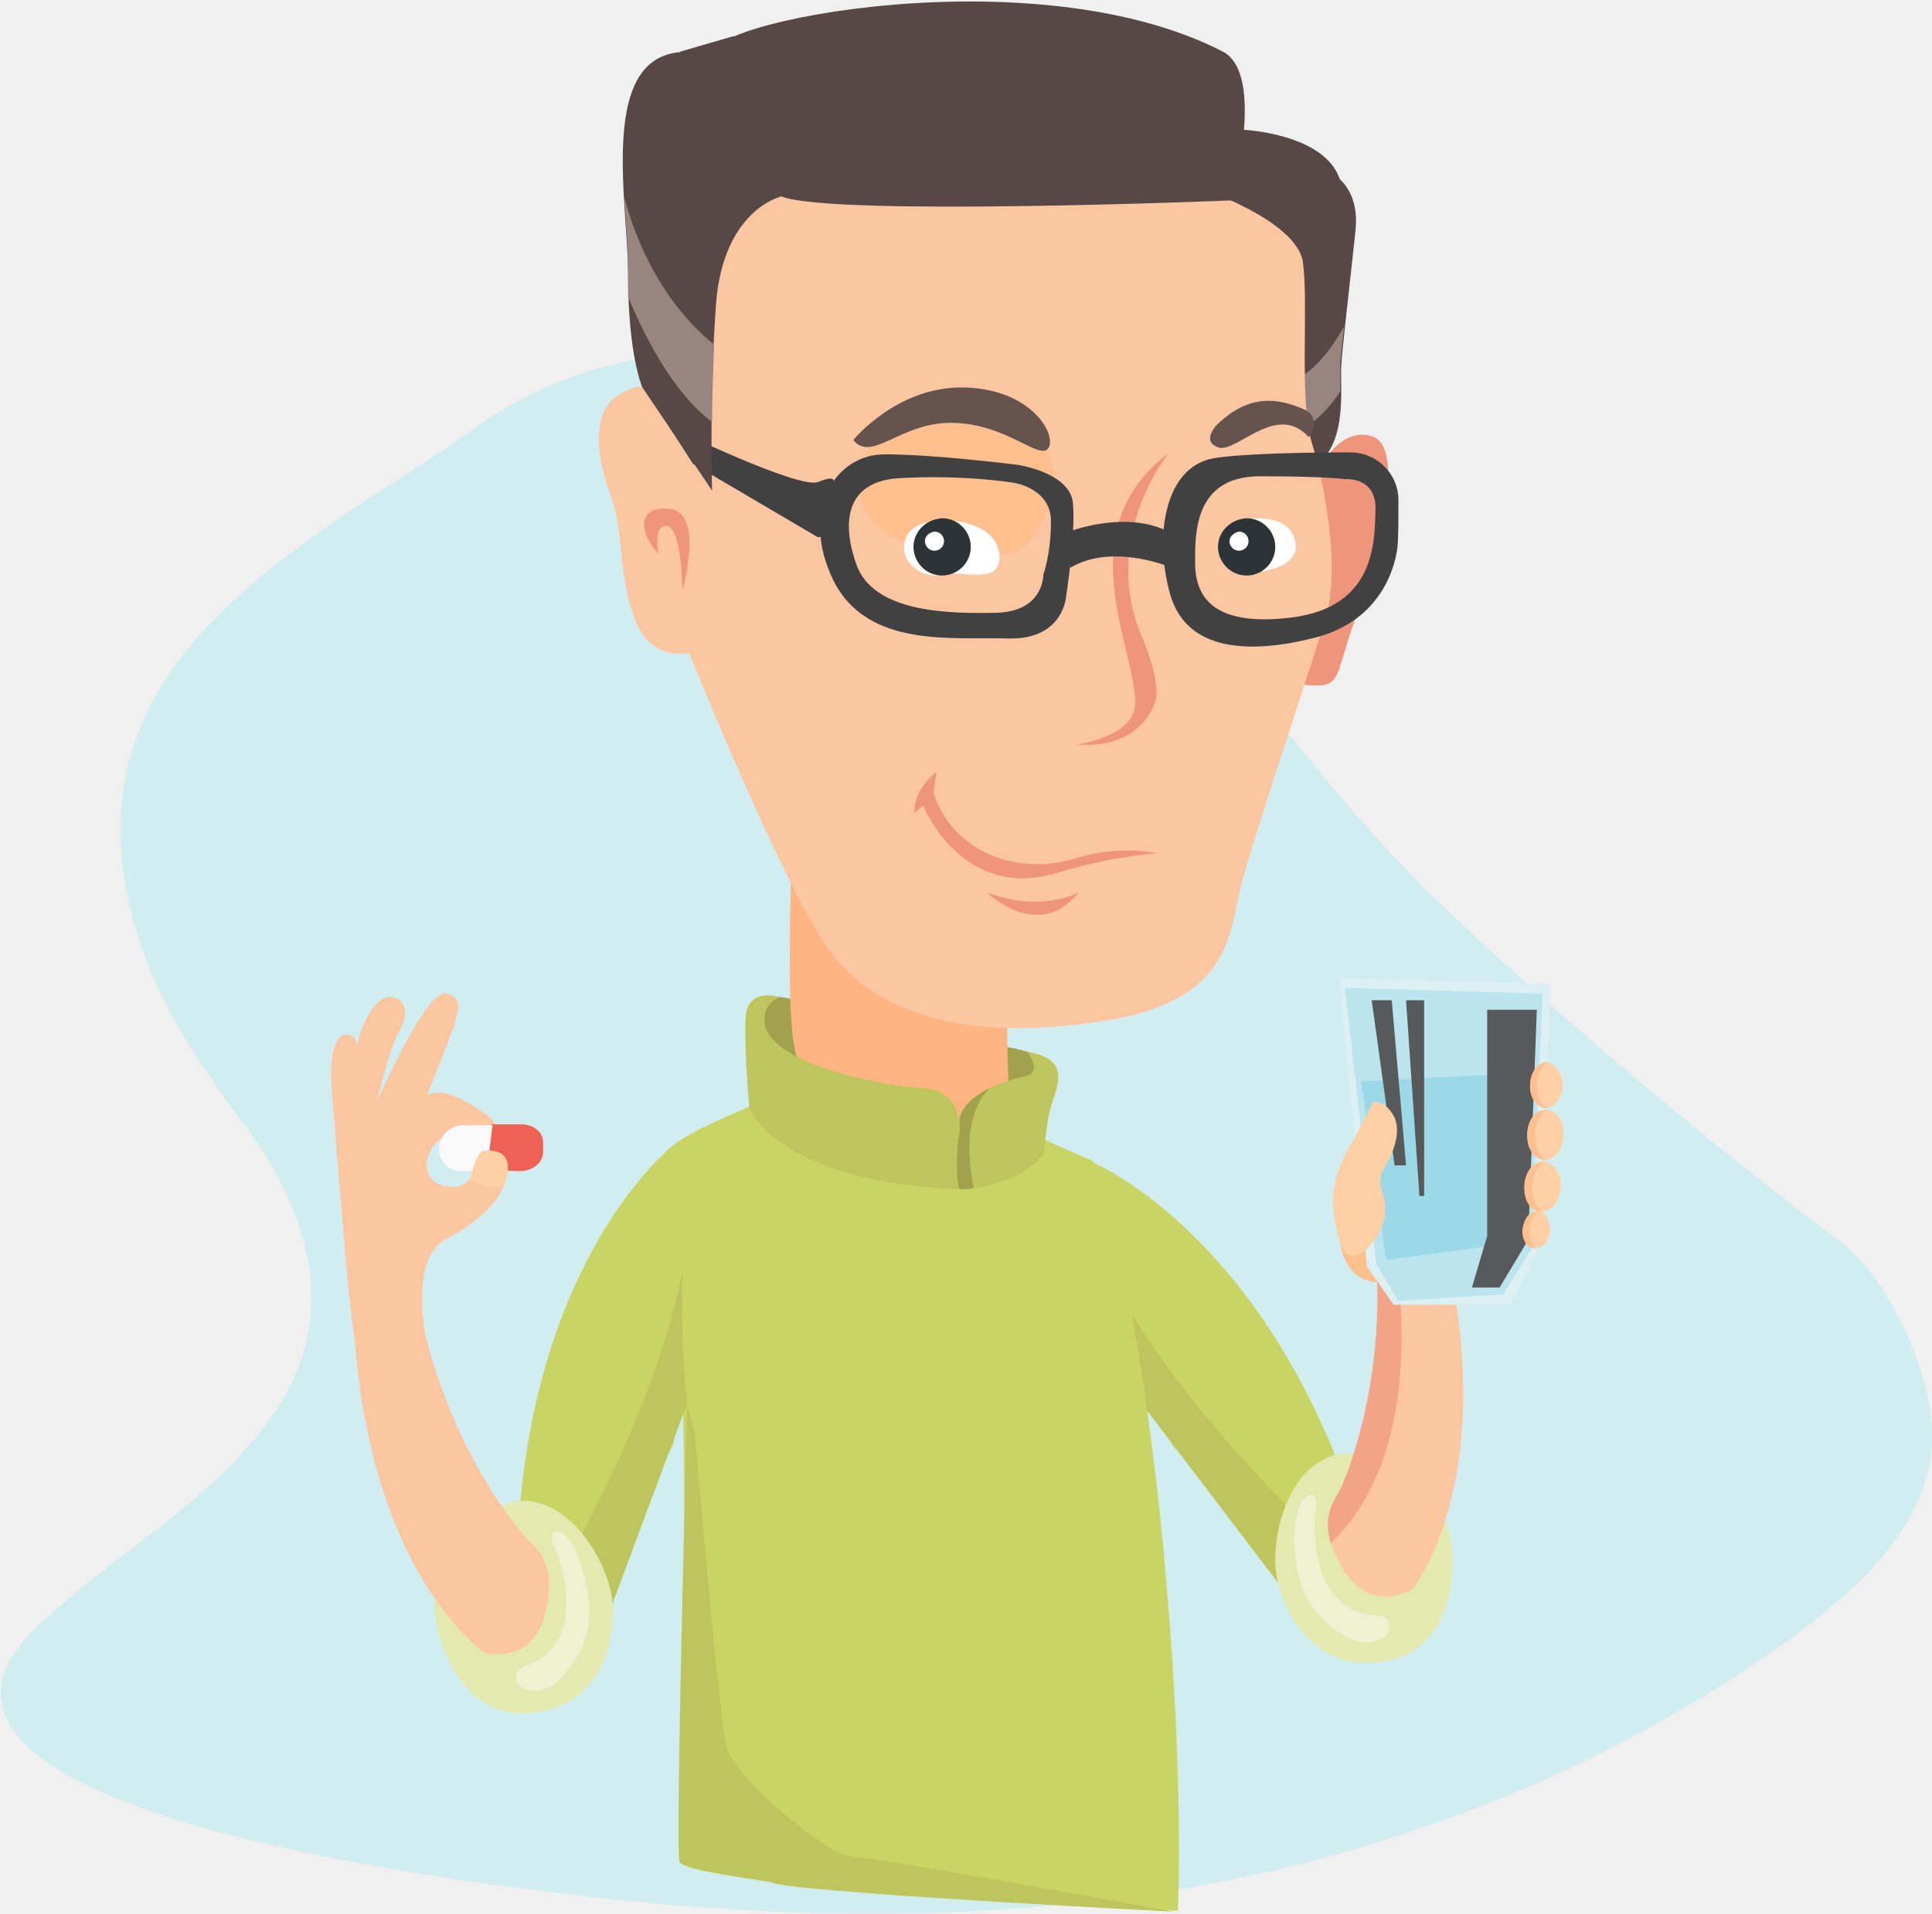
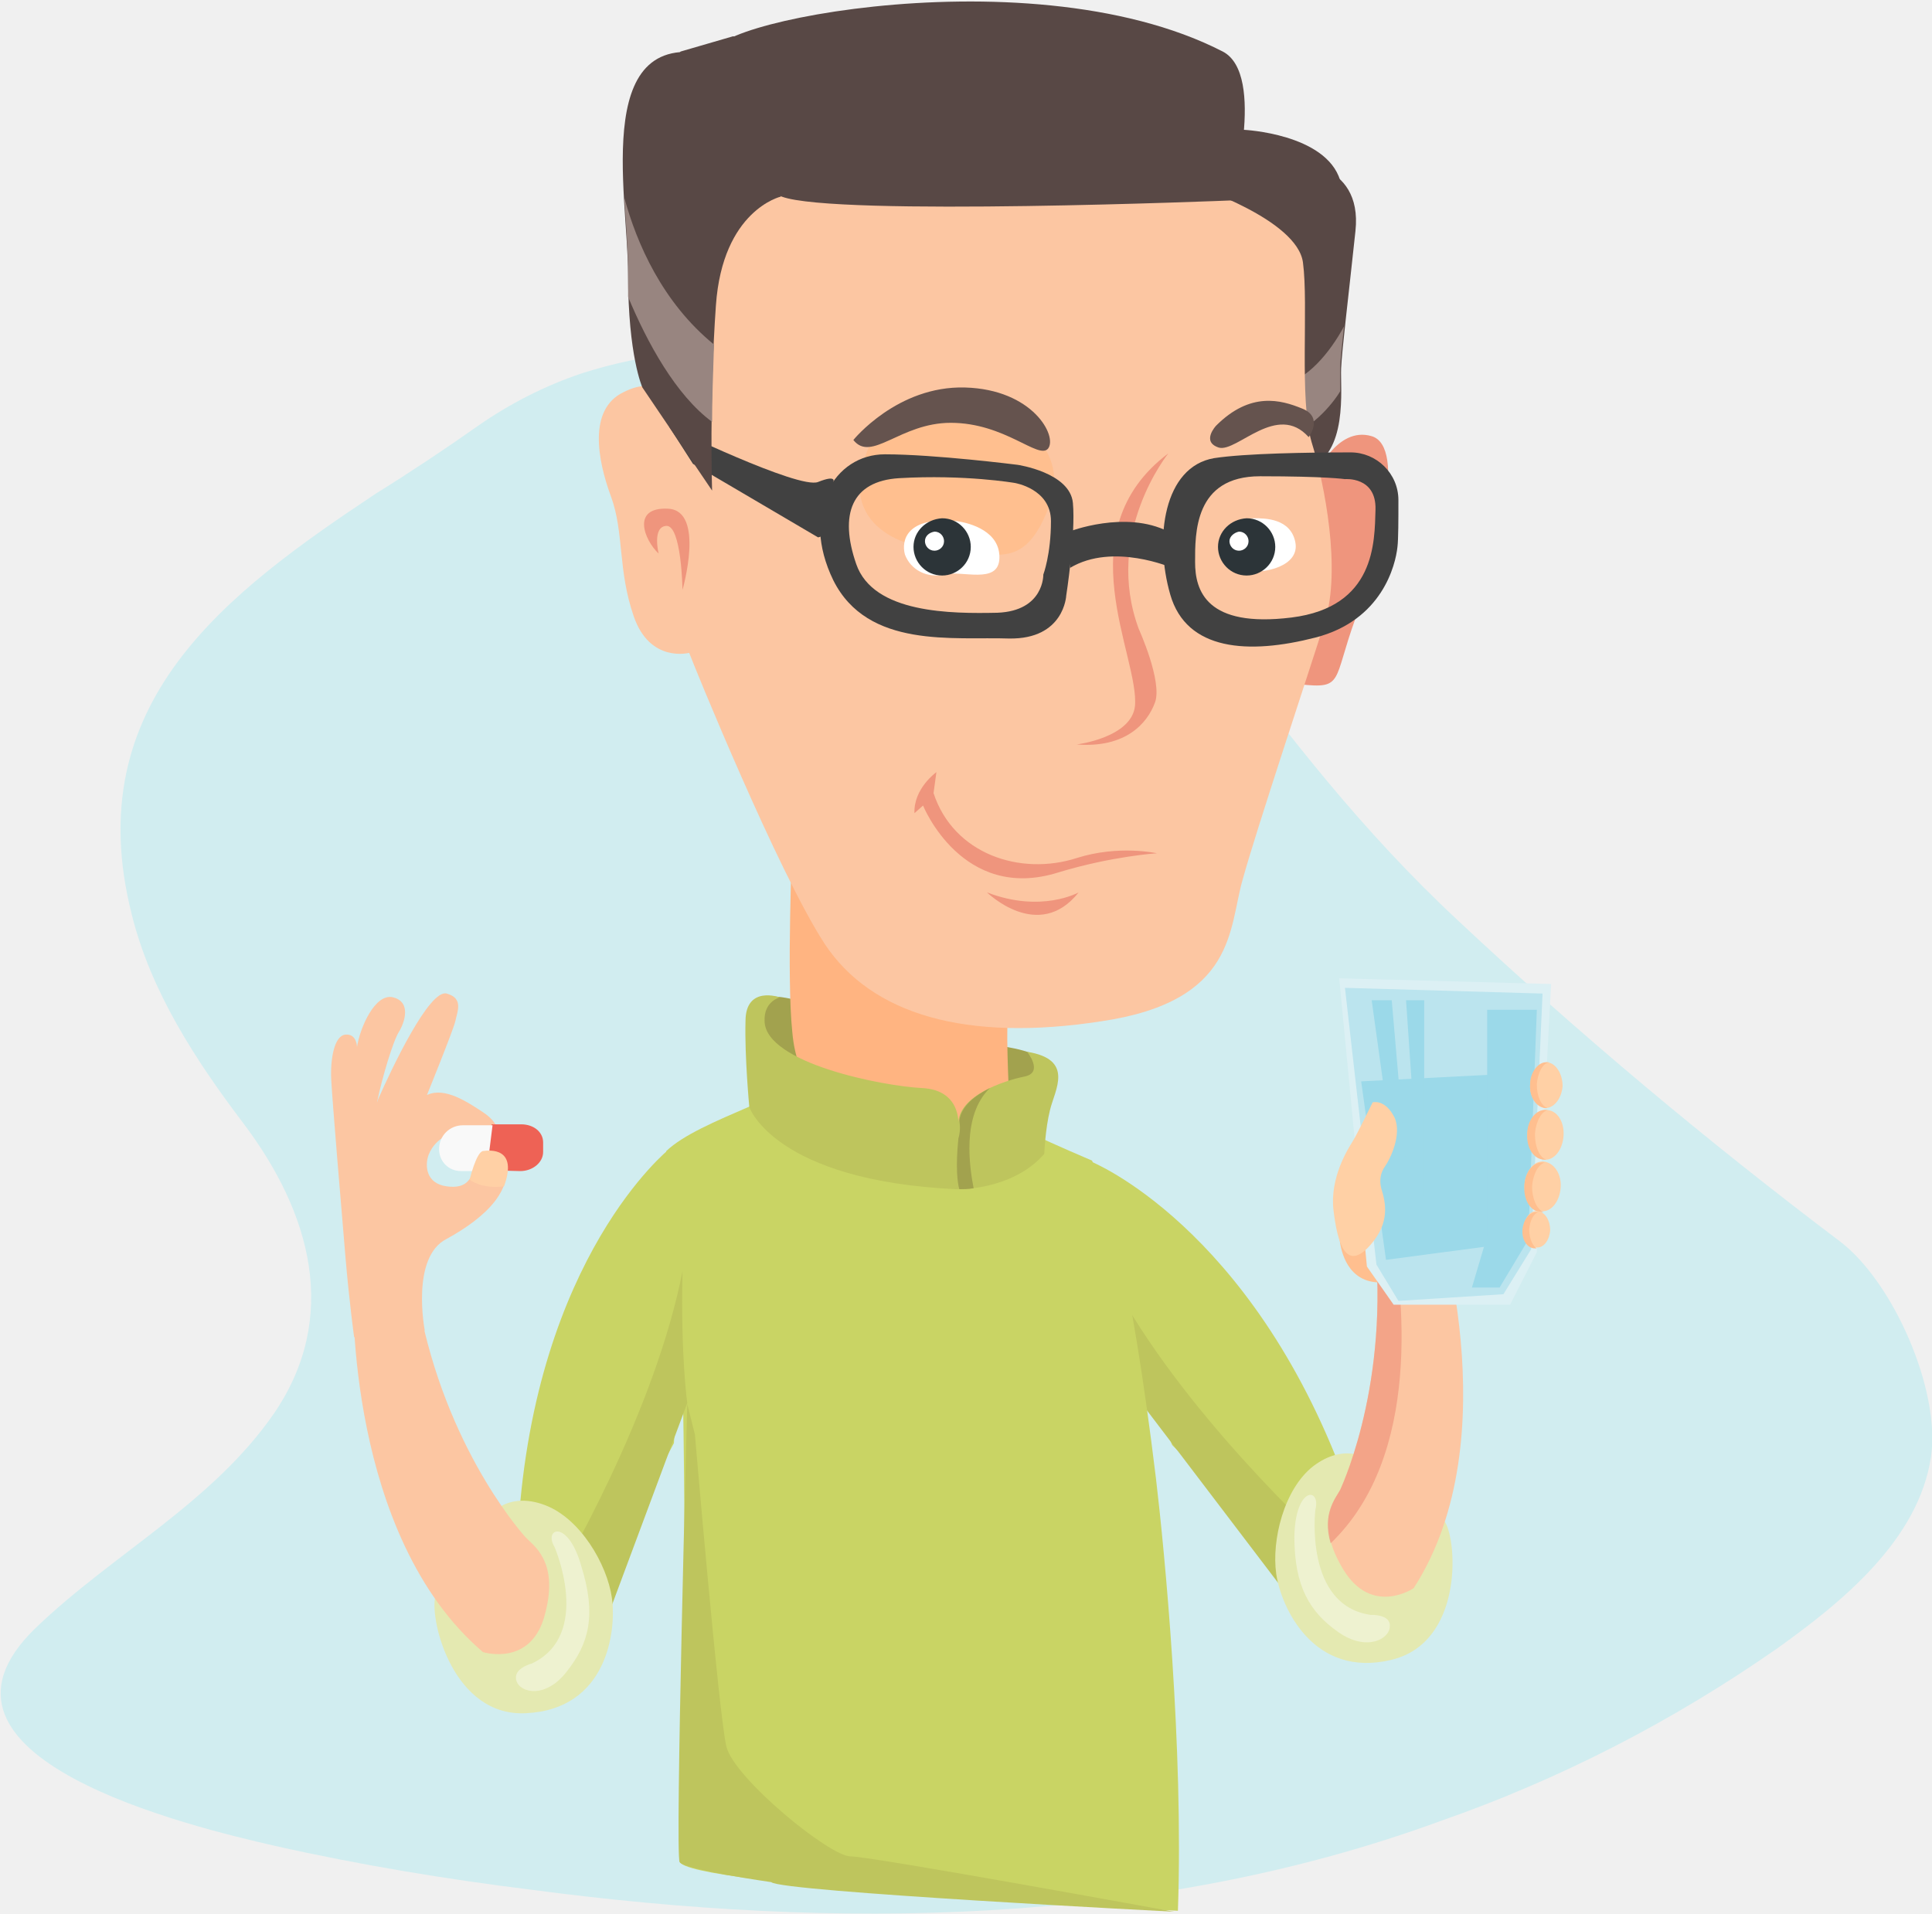
<svg xmlns="http://www.w3.org/2000/svg" version="1.1" id="heavy_weight" x="0px" y="0px" viewBox="0 0 202.4 200.5" style="enable-background:new 0 0 202.4 200.5;" xml:space="preserve">
  <style type="text/css">
	.st0{fill:#D1EDF0;}
	.st1{fill:#FFBF8F;}
	.st2{fill:#C9D464;}
	.st3{fill:#BEC55D;}
	.st4{fill:#E4E9B1;}
	.st5{fill:#FCC6A2;}
	.st6{fill:#EEF2D0;}
- 	.st7{opacity:0.7;fill:#EF957D;}
+ 	.st7{opacity:0.7;fill:#EF957D;enable-background:new    ;}
	.st8{fill:#DCF0F4;}
	.st9{fill:#BBE4EE;}
	.st10{fill:#9BD9E9;}
- 	.st11{fill:#58595B;}
- 	.st12{fill:#FFD0A5;}
- 	.st13{fill:#A2A24E;}
- 	.st14{fill:#584845;}
- 	.st15{fill:#988580;}
- 	.st16{fill:#FFB481;}
- 	.st17{fill:#EF957D;}
- 	.st18{fill:#65534E;}
- 	.st19{fill:#414141;}
- 	.st20{fill:#FFFFFF;}
- 	.st21{fill:#2C3438;}
- 	.st22{fill:none;}
- 	.st23{fill:#EE6255;}
- 	.st24{fill:#F9F9F9;}
+ 	.st11{fill:#FFD0A5;}
+ 	.st12{fill:#A2A24E;}
+ 	.st13{fill:#584845;}
+ 	.st14{fill:#988580;}
+ 	.st15{fill:#FFB481;}
+ 	.st16{fill:#EF957D;}
+ 	.st17{fill:#65534E;}
+ 	.st18{fill:#414141;}
+ 	.st19{fill:#FFFFFF;}
+ 	.st20{fill:#2C3438;}
+ 	.st21{fill:none;}
+ 	.st22{fill:#EE6255;}
+ 	.st23{fill:#F9F9F9;}
</style>
  <g>
    <g>
-       <path id="background_1_" class="st0" d="M39.4,51.7C23.6,62.2,8.2,73.7,13.8,95.8c2,8.1,6.7,15.3,11.7,21.9    c7.1,9.4,10.1,20.3,3.2,30.4c-6.5,9.4-16.9,14.7-25,22.5c-14,13.6,16.4,20.8,25.1,22.8c8.9,2,18,3.5,26.9,4.6    c31.7,4.2,64.9,3.9,95.2-7.2c12.6-4.4,24.4-10.5,35.3-18.1c6.7-4.8,14.8-11.3,16.1-20.1c1-6.9-3.9-18.2-9.5-22.5    c-13.9-10.5-27.3-21.7-40-33.6c-10.1-9.4-18-19.6-26.1-30.6c-15.1-20.3-39.6-35.1-65.7-26.8c-3.9,1.3-7.6,3.2-10.9,5.5    C46.7,47,43.1,49.4,39.4,51.7z" />
+       <path id="background_1_" class="st0" d="M39.4,51.7c-15.8,10.5-31.2,22-25.6,44.1c2,8.1,6.7,15.3,11.7,21.9    c7.1,9.4,10.1,20.3,3.2,30.4c-6.5,9.4-16.9,14.7-25,22.5c-14,13.6,16.4,20.8,25.1,22.8c8.9,2,18,3.5,26.9,4.6    c31.7,4.2,64.9,3.9,95.2-7.2c12.6-4.4,24.4-10.5,35.3-18.1c6.7-4.8,14.8-11.3,16.1-20.1c1-6.9-3.9-18.2-9.5-22.5    c-13.9-10.5-27.3-21.7-40-33.6c-10.1-9.4-18-19.6-26.1-30.6C111.6,45.6,87.1,30.8,61,39.1c-3.9,1.3-7.6,3.2-10.9,5.5    C46.7,47,43.1,49.4,39.4,51.7z" />
      <g>
        <g>
          <g>
-             <path class="st1" d="M140.4,126.4c0,0-0.2,2.8,0,3.9c0.2,1.1,1,4.6,5.1,4c4.1-0.6,0.3-7.5-1.3-8.8       C142.7,124.1,140.4,126.4,140.4,126.4z" />
+             <path class="st1" d="M140.4,126.4c0,0-0.2,2.8,0,3.9s1,4.6,5.1,4s0.3-7.5-1.3-8.8C142.7,124.1,140.4,126.4,140.4,126.4z" />
            <path class="st2" d="M114.3,121.7c0,0,16.7,6.7,26.6,33.4l0.9,15.6l-19-19.3C122.8,151.3,111,123.8,114.3,121.7z" />
            <path class="st3" d="M141.4,164.1l-3.2,7.4l-18.1-23.8c0,0-0.7-4.8-3.5-13.4C123.7,147.6,137.3,160.4,141.4,164.1z" />
-             <path class="st4" d="M143.1,152.8c0,0-2.3-1.6-5.5,0.8c-3.1,2.4-4.4,7.8-3.9,11.3c0.5,3.5,3.9,11,12.1,9       c7.4-1.8,6.9-12.2,5.6-14.4C150.1,157.2,143.1,152.8,143.1,152.8z" />
-             <path class="st5" d="M150.3,126.4c0,0,8,24.2-2.2,40c0,0-4.4,3-7.4-2c-3-5-0.8-7.3-0.3-8.3c0.5-1.1,5.5-12.4,3.4-28.1       L150.3,126.4z" />
+             <path class="st4" d="M143.1,152.8c0,0-2.3-1.6-5.5,0.8c-3.1,2.4-4.4,7.8-3.9,11.3s3.9,11,12.1,9c7.4-1.8,6.9-12.2,5.6-14.4       C150.1,157.2,143.1,152.8,143.1,152.8z" />
+             <path class="st5" d="M150.3,126.4c0,0,8,24.2-2.2,40c0,0-4.4,3-7.4-2s-0.8-7.3-0.3-8.3c0.5-1.1,5.5-12.4,3.4-28.1L150.3,126.4z       " />
            <path class="st6" d="M137.8,158.2c0,0-1.2,10,5.8,11c0,0,2.1-0.1,2,1.2c0,1.3-2.4,2.7-5.4,0.6c-3-2.1-4.6-4.8-4.6-10       C135.7,155.7,138.4,155.8,137.8,158.2z" />
            <path class="st7" d="M139.4,161.7c-0.9-3.1,0.5-4.7,1-5.6c0.5-1.1,5.5-12.4,3.4-28.1l1.8-0.4       C147.1,135.6,149,152.5,139.4,161.7z" />
            <g>
              <g>
                <polygon class="st8" points="140.3,102.5 143.2,132.7 146,136.7 158.2,136.7 161,131.2 162.5,103.1        " />
                <polygon class="st9" points="140.9,103.5 144.2,132.5 146.5,136.3 157.5,135.6 160.4,130.9 161.6,104.1        " />
                <polygon class="st10" points="142.6,113.3 145.2,132 159.5,130.1 160.1,112.4        " />
-                 <polygon class="st11" points="143.7,104.8 146.1,122.1 147.3,122.1 145.8,104.8        " />
-                 <polygon class="st11" points="147.3,104.8 148.7,125.3 149.2,125.3 149.2,104.8        " />
-                 <polygon class="st11" points="155.8,105.8 155.8,129.5 154.2,134.9 157.1,134.9 160.1,129.9 161,105.8        " />
+                 <polygon class="st10" points="143.7,104.8 146.1,122.1 147.3,122.1 145.8,104.8        " />
+                 <polygon class="st10" points="147.3,104.8 148.7,125.3 149.2,125.3 149.2,104.8        " />
+                 <polygon class="st10" points="155.8,105.8 155.8,129.5 154.2,134.9 157.1,134.9 160.1,129.9 161,105.8        " />
              </g>
            </g>
            <g>
              <g>
-                 <path class="st12" d="M163.7,113.8c-0.1,1.3-0.9,2.3-1.8,2.3c-0.9-0.1-1.7-1.2-1.6-2.5c0.1-1.3,0.9-2.3,1.8-2.3         C163,111.4,163.7,112.5,163.7,113.8z" />
+                 <path class="st11" d="M163.7,113.8c-0.1,1.3-0.9,2.3-1.8,2.3c-0.9-0.1-1.7-1.2-1.6-2.5c0.1-1.3,0.9-2.3,1.8-2.3         C163,111.4,163.7,112.5,163.7,113.8z" />
                <path class="st1" d="M161,113.6c0.1-1.2,0.6-2.2,1.3-2.3c-0.1,0-0.1,0-0.2,0c-0.9-0.1-1.8,1-1.8,2.3         c-0.1,1.3,0.6,2.4,1.6,2.5c0.1,0,0.2,0,0.2,0C161.4,115.8,161,114.8,161,113.6z" />
              </g>
              <g>
-                 <path class="st12" d="M163.8,119c-0.1,1.5-1,2.6-2,2.5c-1.1-0.1-1.8-1.3-1.8-2.7c0.1-1.5,1-2.6,2-2.5         C163.1,116.3,163.9,117.5,163.8,119z" />
+                 <path class="st11" d="M163.8,119c-0.1,1.5-1,2.6-2,2.5c-1.1-0.1-1.8-1.3-1.8-2.7c0.1-1.5,1-2.6,2-2.5         C163.1,116.3,163.9,117.5,163.8,119z" />
                <path class="st1" d="M160.8,118.8c0.1-1.3,0.7-2.4,1.4-2.5c-0.1,0-0.2,0-0.2,0c-1.1-0.1-2,1.1-2,2.5         c-0.1,1.5,0.7,2.7,1.8,2.7c0.1,0,0.2,0,0.2,0C161.3,121.3,160.8,120.2,160.8,118.8z" />
              </g>
              <g>
-                 <path class="st12" d="M163.5,124.4c-0.1,1.5-1,2.6-2,2.5c-1.1-0.1-1.8-1.3-1.8-2.7c0.1-1.5,1-2.6,2-2.5         C162.8,121.8,163.6,123,163.5,124.4z" />
+                 <path class="st11" d="M163.5,124.4c-0.1,1.5-1,2.6-2,2.5c-1.1-0.1-1.8-1.3-1.8-2.7c0.1-1.5,1-2.6,2-2.5         C162.8,121.8,163.6,123,163.5,124.4z" />
                <path class="st1" d="M160.5,124.3c0.1-1.3,0.7-2.4,1.4-2.5c-0.1,0-0.2,0-0.2,0c-1.1-0.1-2,1.1-2,2.5         c-0.1,1.5,0.7,2.7,1.8,2.7c0.1,0,0.2,0,0.2,0C161,126.7,160.5,125.6,160.5,124.3z" />
              </g>
              <g>
-                 <path class="st12" d="M162.4,128.9c-0.1,1.1-0.7,1.9-1.5,1.8c-0.8,0-1.3-0.9-1.3-2c0.1-1.1,0.7-1.9,1.5-1.8         C161.9,127,162.4,127.9,162.4,128.9z" />
+                 <path class="st11" d="M162.4,128.9c-0.1,1.1-0.7,1.9-1.5,1.8c-0.8,0-1.3-0.9-1.3-2c0.1-1.1,0.7-1.9,1.5-1.8         C161.9,127,162.4,127.9,162.4,128.9z" />
                <path class="st1" d="M160.2,128.8c0.1-1,0.5-1.7,1-1.8c-0.1,0-0.1,0-0.2,0c-0.8,0-1.4,0.8-1.5,1.8c-0.1,1.1,0.5,2,1.3,2         c0.1,0,0.1,0,0.2,0C160.6,130.6,160.2,129.8,160.2,128.8z" />
              </g>
            </g>
-             <path class="st12" d="M143.8,115.5c0,0-1.6,3.3-2.1,4.1c-0.5,0.8-2.4,3.8-2,7.2c0.4,3.4,1.3,6.6,3.9,3.6c2-2.3,1.6-4.3,1.1-5.9       c-0.2-0.8-0.1-1.6,0.4-2.3c0.5-0.7,1.8-3.3,1-5.1C145.1,115.1,143.8,115.5,143.8,115.5z" />
-             <path class="st13" d="M101.2,109.3c0,0,8.7,0.1,8.9,3c0.1,2.9-5.4,7.4-13.3,7.3s-17.9-5.1-18.5-11.5c-0.6-6.3,5.9-2.8,9.9-2       C92.1,107,101.2,109.3,101.2,109.3z" />
+             <path class="st11" d="M143.8,115.5c0,0-1.6,3.3-2.1,4.1c-0.5,0.8-2.4,3.8-2,7.2c0.4,3.4,1.3,6.6,3.9,3.6c2-2.3,1.6-4.3,1.1-5.9       c-0.2-0.8-0.1-1.6,0.4-2.3c0.5-0.7,1.8-3.3,1-5.1C145.1,115.1,143.8,115.5,143.8,115.5z" />
+             <path class="st12" d="M101.2,109.3c0,0,8.7,0.1,8.9,3c0.1,2.9-5.4,7.4-13.3,7.3s-17.9-5.1-18.5-11.5c-0.6-6.3,5.9-2.8,9.9-2       C92.1,107,101.2,109.3,101.2,109.3z" />
            <g>
              <g>
-                 <path class="st14" d="M135.1,16.9c0,0,7.7-0.2,6.9,7.3c-0.8,7.5-1.4,12.3-1.5,14.4c-0.1,2,0.8,9.1-3.6,10.5         c-4.4,1.4,1.3-26.9-13.3-28.6C108.9,18.9,135.1,16.9,135.1,16.9z" />
+                 <path class="st13" d="M135.1,16.9c0,0,7.7-0.2,6.9,7.3s-1.4,12.3-1.5,14.4c-0.1,2,0.8,9.1-3.6,10.5         c-4.4,1.4,1.3-26.9-13.3-28.6C108.9,18.9,135.1,16.9,135.1,16.9z" />
                <g>
-                   <path class="st15" d="M140.8,34.2c-0.2,2-0.4,3.5-0.4,4.4c0,0.5,0,1.4,0,2.4c-0.9,1.5-3.2,4.1-5.5,4.6          c-0.2-1.5-0.3-3.3-0.5-5.3C136.9,39.8,139.3,37,140.8,34.2z" />
+                   <path class="st14" d="M140.8,34.2c-0.2,2-0.4,3.5-0.4,4.4c0,0.5,0,1.4,0,2.4c-0.9,1.5-3.2,4.1-5.5,4.6          c-0.2-1.5-0.3-3.3-0.5-5.3C136.9,39.8,139.3,37,140.8,34.2z" />
                </g>
              </g>
-               <path class="st16" d="M105.7,106.1c-0.4,0.3,0,8.5,0,8.5s-0.4,3.8-9.8,3.1c-9.4-0.6-12.4-3.8-12.9-9.6c-0.6-5.7,0-19.8,0-19.8        L105.7,106.1z" />
-               <path class="st17" d="M137.8,49.9c0,0,2.2-5.3,5.9-4.2c3.7,1.1,0.7,12.6-1.7,19.1c-2.4,6.6-1.2,7.4-5.8,6.9        C131.6,71.2,137.8,49.9,137.8,49.9z" />
+               <path class="st15" d="M105.7,106.1c-0.4,0.3,0,8.5,0,8.5s-0.4,3.8-9.8,3.1c-9.4-0.6-12.4-3.8-12.9-9.6c-0.6-5.7,0-19.8,0-19.8        L105.7,106.1z" />
+               <path class="st16" d="M137.8,49.9c0,0,2.2-5.3,5.9-4.2s0.7,12.6-1.7,19.1c-2.4,6.6-1.2,7.4-5.8,6.9        C131.6,71.2,137.8,49.9,137.8,49.9z" />
              <g>
-                 <path class="st5" d="M125.2,19.5c0,0,10.7,3.5,11.3,8c0.6,4.5-0.4,14.3,0.9,18.8c1.4,4.5,3.1,13.4,1.4,18.8         c-1.7,5.4-7.2,21.9-8.6,27c-1.5,5.1-0.6,12.8-14.8,14.9c-14.2,2.2-24.1-0.7-29-8.1c-4.9-7.5-13.8-29.4-14.2-30.5         c0,0-4.1,1.1-5.8-3.8c-1.7-4.9-1-8.8-2.4-12.6c-1.4-3.8-2.4-9.1,1.3-10.9c3.8-1.9,4.1,0.8,6,3.4c1.8,2.5-0.4-29.3,8.8-27.6         C89.3,18.6,116.4,17,125.2,19.5z" />
+                 <path class="st5" d="M125.2,19.5c0,0,10.7,3.5,11.3,8s-0.4,14.3,0.9,18.8c1.4,4.5,3.1,13.4,1.4,18.8         c-1.7,5.4-7.2,21.9-8.6,27c-1.5,5.1-0.6,12.8-14.8,14.9c-14.2,2.2-24.1-0.7-29-8.1c-4.9-7.5-13.8-29.4-14.2-30.5         c0,0-4.1,1.1-5.8-3.8c-1.7-4.9-1-8.8-2.4-12.6s-2.4-9.1,1.3-10.9c3.8-1.9,4.1,0.8,6,3.4c1.8,2.5-0.4-29.3,8.8-27.6         C89.3,18.6,116.4,17,125.2,19.5z" />
                <path class="st1" d="M105.7,43.9c0,0,6.8,2.7,4.1,9.4c-2.6,6.7-5.7,4.5-10.3,4.4c-4.6-0.1-12.1-2.5-8.5-10.8         C91,46.9,96.5,39.1,105.7,43.9z" />
-                 <path class="st17" d="M122.4,47.5c0,0-6.8,8.4-3.1,18.4c0,0,2.5,5.5,1.7,7.7c-0.8,2.2-3.1,4.8-8.2,4.4c0,0,5.7-0.7,6.1-4         C119.4,68.8,111.5,55.7,122.4,47.5z" />
+                 <path class="st16" d="M122.4,47.5c0,0-6.8,8.4-3.1,18.4c0,0,2.5,5.5,1.7,7.7s-3.1,4.8-8.2,4.4c0,0,5.7-0.7,6.1-4         C119.4,68.8,111.5,55.7,122.4,47.5z" />
                <g>
-                   <path class="st17" d="M121.2,89.4c0,0-4-0.9-8.4,0.5c-5.9,1.9-12.9-0.4-15-6.8l0.3-2.2c0,0-2.4,1.7-2.3,4.3l0.9-0.8          c0,0,4.1,10.2,14.2,7C116.5,89.7,121.2,89.4,121.2,89.4z" />
-                   <path class="st17" d="M113,93.5c0,0-3.9,2.2-9.6,0C103.4,93.5,108.8,98.8,113,93.5z" />
+                   <path class="st16" d="M121.2,89.4c0,0-4-0.9-8.4,0.5c-5.9,1.9-12.9-0.4-15-6.8l0.3-2.2c0,0-2.4,1.7-2.3,4.3l0.9-0.8          c0,0,4.1,10.2,14.2,7C116.5,89.7,121.2,89.4,121.2,89.4z" />
+                   <path class="st16" d="M113,93.5c0,0-3.9,2.2-9.6,0C103.4,93.5,108.8,98.8,113,93.5z" />
                </g>
-                 <path class="st17" d="M71.5,61.8c0,0,2.4-8.3-1.5-8.5c-3.9-0.2-2.5,3.3-1,4.7c0,0-0.7-2.8,0.8-2.9         C71.4,55,71.5,61.8,71.5,61.8z" />
+                 <path class="st16" d="M71.5,61.8c0,0,2.4-8.3-1.5-8.5s-2.5,3.3-1,4.7c0,0-0.7-2.8,0.8-2.9C71.4,55,71.5,61.8,71.5,61.8z" />
              </g>
-               <path class="st18" d="M137.1,45.8c0,0,1.6-2.1-0.7-3c-2.2-0.9-5.4-1.8-9,1.8c0,0-1.6,1.7,0.3,2.3        C129.6,47.4,133.8,42.1,137.1,45.8z" />
-               <path class="st18" d="M89.4,46.1c0,0,4.6-5.7,11.7-5.5c7.1,0.2,9.7,5.1,8.7,6.4c-1,1.2-4.5-2.7-10.2-2.7        C94.3,44.3,91.3,48.5,89.4,46.1z" />
+               <path class="st17" d="M137.1,45.8c0,0,1.6-2.1-0.7-3c-2.2-0.9-5.4-1.8-9,1.8c0,0-1.6,1.7,0.3,2.3        C129.6,47.4,133.8,42.1,137.1,45.8z" />
+               <path class="st17" d="M89.4,46.1c0,0,4.6-5.7,11.7-5.5s9.7,5.1,8.7,6.4c-1,1.2-4.5-2.7-10.2-2.7        C94.3,44.3,91.3,48.5,89.4,46.1z" />
              <g>
-                 <path class="st19" d="M112,55.7c0,0,5.9-2.3,10.4,0l0.4,3.8c0,0-6.2-2.7-10.7,0V55.7z" />
-                 <path class="st19" d="M122.6,62.3c1.7,5.9,8.2,6.3,15.2,4.5c7-1.8,8.4-7.6,8.6-9.5c0.1-0.8,0.1-2.9,0.1-4.9c0-2.8-2.3-5-5-5         c-4.5,0-11,0.1-14.3,0.6C121.9,48.9,120.9,56.4,122.6,62.3z M125.2,58.9c0-3-0.1-9,6.8-9c6.9,0,8.9,0.3,8.9,0.3         s3.3-0.3,3.2,3.2c-0.1,3.4,0,10.2-8.8,11.3C126.4,65.8,125.2,61.9,125.2,58.9z" />
-                 <path class="st19" d="M70.1,44.7l2.5,3.9l13.1,7.7c0,0,1.2-0.1,1.4-2c0.2-1.9,0.2-3.8,0.2-3.8s0.4-0.8-1.6,0         C83.7,51.3,70.1,44.7,70.1,44.7z" />
-                 <path class="st19" d="M87.3,60.8c3.6,7.2,12.6,5.9,18.4,6.1c5.8,0.1,6-4.5,6-4.5s1-6.4,0.7-9.7c-0.3-3.2-5.8-4-5.8-4         s-8.7-1.1-13.9-1.1C87.4,47.6,83.8,53.6,87.3,60.8z M94.2,50.1c6.9-0.4,12.1,0.5,12.1,0.5s3.8,0.6,3.8,4         c0,3.5-0.8,5.6-0.8,5.6s0.1,3.8-4.8,4c-4.8,0.1-13,0.1-14.8-5.1C87.9,53.9,89.2,50.4,94.2,50.1z" />
+                 <path class="st18" d="M112,55.7c0,0,5.9-2.3,10.4,0l0.4,3.8c0,0-6.2-2.7-10.7,0v-3.8H112z" />
+                 <path class="st18" d="M122.6,62.3c1.7,5.9,8.2,6.3,15.2,4.5c7-1.8,8.4-7.6,8.6-9.5c0.1-0.8,0.1-2.9,0.1-4.9c0-2.8-2.3-5-5-5         c-4.5,0-11,0.1-14.3,0.6C121.9,48.9,120.9,56.4,122.6,62.3z M125.2,58.9c0-3-0.1-9,6.8-9c6.9,0,8.9,0.3,8.9,0.3         s3.3-0.3,3.2,3.2c-0.1,3.4,0,10.2-8.8,11.3C126.4,65.8,125.2,61.9,125.2,58.9z" />
+                 <path class="st18" d="M70.1,44.7l2.5,3.9l13.1,7.7c0,0,1.2-0.1,1.4-2c0.2-1.9,0.2-3.8,0.2-3.8s0.4-0.8-1.6,0         C83.7,51.3,70.1,44.7,70.1,44.7z" />
+                 <path class="st18" d="M87.3,60.8c3.6,7.2,12.6,5.9,18.4,6.1c5.8,0.1,6-4.5,6-4.5s1-6.4,0.7-9.7c-0.3-3.2-5.8-4-5.8-4         s-8.7-1.1-13.9-1.1C87.4,47.6,83.8,53.6,87.3,60.8z M94.2,50.1c6.9-0.4,12.1,0.5,12.1,0.5s3.8,0.6,3.8,4         c0,3.5-0.8,5.6-0.8,5.6s0.1,3.8-4.8,4c-4.8,0.1-13,0.1-14.8-5.1C87.9,53.9,89.2,50.4,94.2,50.1z" />
              </g>
              <g>
-                 <path class="st20" d="M100.2,54.6c1.5,0.2,4.6,1.1,4.5,3.9c-0.1,2.8-4,1.2-5.8,1.7c-1.8,0.4-3.5-0.5-4.1-2.1         C94.4,56.6,95,54.1,100.2,54.6z" />
+                 <path class="st19" d="M100.2,54.6c1.5,0.2,4.6,1.1,4.5,3.9c-0.1,2.8-4,1.2-5.8,1.7c-1.8,0.4-3.5-0.5-4.1-2.1         C94.4,56.6,95,54.1,100.2,54.6z" />
                <g>
-                   <path class="st21" d="M95.7,57.3c0,1.6,1.3,3,3,3c1.6,0,3-1.3,3-3c0-1.6-1.3-3-3-3C97,54.4,95.7,55.7,95.7,57.3z" />
-                   <path class="st20" d="M96.9,56.7c0,0.5,0.4,1,1,1c0.5,0,1-0.4,1-1c0-0.5-0.4-1-1-1C97.3,55.8,96.9,56.2,96.9,56.7z" />
+                   <path class="st20" d="M95.7,57.3c0,1.6,1.3,3,3,3c1.6,0,3-1.3,3-3c0-1.6-1.3-3-3-3C97,54.4,95.7,55.7,95.7,57.3z" />
+                   <path class="st19" d="M96.9,56.7c0,0.5,0.4,1,1,1c0.5,0,1-0.4,1-1c0-0.5-0.4-1-1-1C97.3,55.8,96.9,56.2,96.9,56.7z" />
                </g>
              </g>
              <g>
-                 <path class="st20" d="M131.4,54.3c1.1,0,3.8,0,4.3,2.5c0.5,2.5-3.2,3.4-5.5,3c-2.2-0.4-2.2-2-2.4-2.8         C127.6,56.1,129.5,54.3,131.4,54.3z" />
+                 <path class="st19" d="M131.4,54.3c1.1,0,3.8,0,4.3,2.5s-3.2,3.4-5.5,3c-2.2-0.4-2.2-2-2.4-2.8         C127.6,56.1,129.5,54.3,131.4,54.3z" />
                <g>
-                   <path class="st21" d="M127.6,57.3c0,1.6,1.3,3,3,3c1.6,0,3-1.3,3-3c0-1.6-1.3-3-3-3C128.9,54.4,127.6,55.7,127.6,57.3z" />
-                   <path class="st20" d="M128.8,56.7c0,0.5,0.4,1,1,1c0.5,0,1-0.4,1-1c0-0.5-0.4-1-1-1C129.3,55.8,128.8,56.2,128.8,56.7z" />
+                   <path class="st20" d="M127.6,57.3c0,1.6,1.3,3,3,3c1.6,0,3-1.3,3-3c0-1.6-1.3-3-3-3C128.9,54.4,127.6,55.7,127.6,57.3z" />
+                   <path class="st19" d="M128.8,56.7c0,0.5,0.4,1,1,1c0.5,0,1-0.4,1-1c0-0.5-0.4-1-1-1C129.3,55.8,128.8,56.2,128.8,56.7z" />
                </g>
              </g>
              <g>
-                 <path class="st14" d="M75.7,6.1l6.1,14.5c0,0-6.1,1.4-6.8,11.4c-0.7,9.9-0.4,19.4-0.4,19.4l-7.3-10.8c0,0-1.5-3.3-1.5-11.8         C65.8,20.2,61.7,1.7,75.7,6.1z" />
-                 <path class="st15" d="M65.8,31.1c0-0.8,0-1.6,0-2.5c0-2.2-0.2-5-0.4-7.9c1.3,4.8,4,11,9.4,15.4c-0.1,3-0.2,5.8-0.2,8.1         C70.8,41.4,67.8,35.9,65.8,31.1z" />
+                 <path class="st13" d="M75.7,6.1l6.1,14.5c0,0-6.1,1.4-6.8,11.4c-0.7,9.9-0.4,19.4-0.4,19.4l-7.3-10.8c0,0-1.5-3.3-1.5-11.8         C65.8,20.2,61.7,1.7,75.7,6.1z" />
+                 <path class="st14" d="M65.8,31.1c0-0.8,0-1.6,0-2.5c0-2.2-0.2-5-0.4-7.9c1.3,4.8,4,11,9.4,15.4c-0.1,3-0.2,5.8-0.2,8.1         C70.8,41.4,67.8,35.9,65.8,31.1z" />
              </g>
-               <path class="st22" d="M140.5,41.1c-0.9,1.5-3,4.2-5.5,4.6c0,0,0,0,0,0C137.3,45.2,139.6,42.6,140.5,41.1z" />
+               <path class="st21" d="M140.5,41.1c-0.9,1.5-3,4.2-5.5,4.6l0,0C137.3,45.2,139.6,42.6,140.5,41.1z" />
            </g>
            <g>
              <path class="st2" d="M78.6,115.9l29.7,3c0,0,2.8,1.3,6.1,2.7c1.4,2.9,4,11,6.7,33.3c0.9,7.6,2.9,28.1,2.3,45.3        c0,0-52.2-2.6-52.2-5.2c0.1-3.9,0.3-10.8,0.4-19.5c0.3-13.8-0.1-31.6-0.1-31.6s0,0.1-0.1,0.2c-0.1-3.2-0.5-8.6-1.6-23.5        C71.6,118.9,74.9,117.5,78.6,115.9z" />
              <path class="st3" d="M107.6,110.2c0,0,1.8,2.2-0.3,2.6c-2,0.4-7,2-6.9,5c0,0,0.3-3.6-3.8-3.8c-4.1-0.2-16.4-2.6-16.5-7        c-0.1-2.1,1.6-2.5,1.6-2.5s-3.6-1.3-3.6,2.5c-0.1,3.7,0.4,9,0.4,9s2.6,7.7,21.7,8.6c0,0,5.8,0.2,9.2-3.7c0,0,0.1-2.6,0.6-4.6        C110.5,114.2,112.6,111,107.6,110.2z" />
-               <path class="st13" d="M100.5,117.4c0.2-1.5,1.6-2.6,3.2-3.4c-3,2.9-2.1,8.4-1.7,10.5c-0.6,0.1-1.2,0.1-1.5,0.1        c-0.2-0.7-0.4-2.3-0.1-5.3C100.6,118.6,100.6,118,100.5,117.4z" />
+               <path class="st12" d="M100.5,117.4c0.2-1.5,1.6-2.6,3.2-3.4c-3,2.9-2.1,8.4-1.7,10.5c-0.6,0.1-1.2,0.1-1.5,0.1        c-0.2-0.7-0.4-2.3-0.1-5.3C100.6,118.6,100.6,118,100.5,117.4z" />
            </g>
            <g>
              <path class="st2" d="M70.1,120.4c0,0-14,11.2-15.8,39.6l3.7,15.1l12.6-23.9C70.5,151.2,73.9,121.5,70.1,120.4z" />
              <path class="st3" d="M56.4,168.8l5.2,6.1L72,147c0,0-0.7-4.8-0.5-13.8C68.6,147.9,59.3,164.1,56.4,168.8z" />
-               <path class="st4" d="M51.6,158.5c0,0,1.8-2.2,5.5-0.8c3.7,1.4,6.5,6.2,7,9.7c0.5,3.5-0.5,11.7-9,12.1        c-7.6,0.4-10.1-9.7-9.5-12.2C46.1,164.8,51.6,158.5,51.6,158.5z" />
+               <path class="st4" d="M51.6,158.5c0,0,1.8-2.2,5.5-0.8s6.5,6.2,7,9.7s-0.5,11.7-9,12.1c-7.6,0.4-10.1-9.7-9.5-12.2        C46.1,164.8,51.6,158.5,51.6,158.5z" />
              <path class="st5" d="M37,135.4c0,0-0.7,25.5,13.6,37.7c0,0,5.1,1.6,6.5-4c1.5-5.6-1.3-7.2-2.1-8.1        c-0.8-0.9-8.9-10.3-11.4-25.9L37,135.4z" />
-               <path class="st6" d="M58.1,162.1c0,0,4,9.2-2.4,12.2c0,0-2,0.5-1.6,1.8c0.4,1.3,3.1,1.9,5.3-1c2.3-2.9,3.1-5.9,1.5-11        C59.5,159.1,56.9,160.1,58.1,162.1z" />
-               <path class="st5" d="M52.7,120.7c0,0-0.1-0.5-0.9-0.6c-0.8-0.1-1.6,0.7-2,2s-0.8,2.5-3,2.2c-2.2-0.3-2.3-2.2-1.9-3.3        c0.8-2,2.7-2.3,2.7-2.3s2.7,2,4.5,0.4c0,0,0.5-1.2-1.4-2.5c-1.8-1.2-4.1-2.7-5.9-1.9c0,0-0.1,0-0.1,0.1c0,0,2.8-6.9,3-7.8        c0.2-1,0.9-2.4-0.9-2.9c-1.8-0.5-5.7,7.7-7.2,11.1c0,0.1-0.1,0.3-0.1,0.3c0.5-2.5,1.7-6.5,2.3-7.4c0.6-1,1.3-3.1-0.6-3.6        c-1.9-0.5-3.5,3.2-3.8,5.2c0,0,0-1.4-1.2-1.3c-1.2,0.1-1.6,2.6-1.5,4.7c0.1,2.1,1.1,14,1.5,18.7c0.4,4.7,0.9,8.3,0.9,8.3        l7.4-0.7c0,0-1.5-7.7,2.3-9.6C50.8,127.6,54.3,124.5,52.7,120.7z" />
+               <path class="st6" d="M58.1,162.1c0,0,4,9.2-2.4,12.2c0,0-2,0.5-1.6,1.8s3.1,1.9,5.3-1c2.3-2.9,3.1-5.9,1.5-11        C59.5,159.1,56.9,160.1,58.1,162.1z" />
+               <path class="st5" d="M52.7,120.7c0,0-0.1-0.5-0.9-0.6c-0.8-0.1-1.6,0.7-2,2s-0.8,2.5-3,2.2s-2.3-2.2-1.9-3.3        c0.8-2,2.7-2.3,2.7-2.3s2.7,2,4.5,0.4c0,0,0.5-1.2-1.4-2.5c-1.8-1.2-4.1-2.7-5.9-1.9c0,0-0.1,0-0.1,0.1c0,0,2.8-6.9,3-7.8        c0.2-1,0.9-2.4-0.9-2.9c-1.8-0.5-5.7,7.7-7.2,11.1c0,0.1-0.1,0.3-0.1,0.3c0.5-2.5,1.7-6.5,2.3-7.4c0.6-1,1.3-3.1-0.6-3.6        c-1.9-0.5-3.5,3.2-3.8,5.2c0,0,0-1.4-1.2-1.3s-1.6,2.6-1.5,4.7s1.1,14,1.5,18.7s0.9,8.3,0.9,8.3l7.4-0.7c0,0-1.5-7.7,2.3-9.6        C50.8,127.6,54.3,124.5,52.7,120.7z" />
              <g>
-                 <path class="st23" d="M54.5,122.7c1.3,0,2.4-0.9,2.4-2l0-1c0-1.1-1-1.9-2.3-1.9l-3.1,0l-0.8,4.8L54.5,122.7z" />
-                 <path class="st24" d="M48.3,122.7l2.7,0l0.6-4.8l-3.1,0c-1.4,0-2.5,1.1-2.5,2.5C46,121.7,47,122.7,48.3,122.7z" />
+                 <path class="st22" d="M54.5,122.7c1.3,0,2.4-0.9,2.4-2v-1c0-1.1-1-1.9-2.3-1.9h-3.1l-0.8,4.8L54.5,122.7z" />
+                 <path class="st23" d="M48.3,122.7H51l0.6-4.8h-3.1c-1.4,0-2.5,1.1-2.5,2.5C46,121.7,47,122.7,48.3,122.7z" />
              </g>
-               <path class="st12" d="M49.2,123.6c0,0,0.7-2.9,1.4-3c0.7-0.1,3.7-0.4,2.2,3.7C50.4,124.6,49.2,123.6,49.2,123.6z" />
+               <path class="st11" d="M49.2,123.6c0,0,0.7-2.9,1.4-3s3.7-0.4,2.2,3.7C50.4,124.6,49.2,123.6,49.2,123.6z" />
            </g>
          </g>
        </g>
-         <path class="st14" d="M75.7,6.1c-6.6-2.7,31.4-11.5,52.4-0.7C132.7,7.8,129,21,129,21s-41.5,1.7-47.1-0.4     C76.2,18.5,75.7,6.1,75.7,6.1z" />
-         <path class="st14" d="M130.3,13.6c0,0,8.6,0.4,10.1,5.3S129,21,129,21l-8-8.1L130.3,13.6z" />
-         <path class="st14" d="M71.3,5.4l5.5-1.6c0,0,5.4,1.5,5.8,3.5c0.4,2-0.8,13.2-0.8,13.2S64.7,13.6,71.3,5.4z" />
+         <path class="st13" d="M75.7,6.1c-6.6-2.7,31.4-11.5,52.4-0.7C132.7,7.8,129,21,129,21s-41.5,1.7-47.1-0.4     C76.2,18.5,75.7,6.1,75.7,6.1z" />
+         <path class="st13" d="M130.3,13.6c0,0,8.6,0.4,10.1,5.3S129,21,129,21l-8-8.1L130.3,13.6z" />
+         <path class="st13" d="M71.3,5.4l5.5-1.6c0,0,5.4,1.5,5.8,3.5s-0.8,13.2-0.8,13.2S64.7,13.6,71.3,5.4z" />
      </g>
    </g>
    <path class="st3" d="M72.8,150.3c0,0,2.5,29.4,3.3,32.7s10.8,11.5,13,11.5s33.9,5.8,33.9,5.8s-41.2-2.1-42.2-3.1   c0,0-9.1-1.3-9.6-2.1s0.8-48,0.8-48L72.8,150.3z" />
  </g>
</svg>
